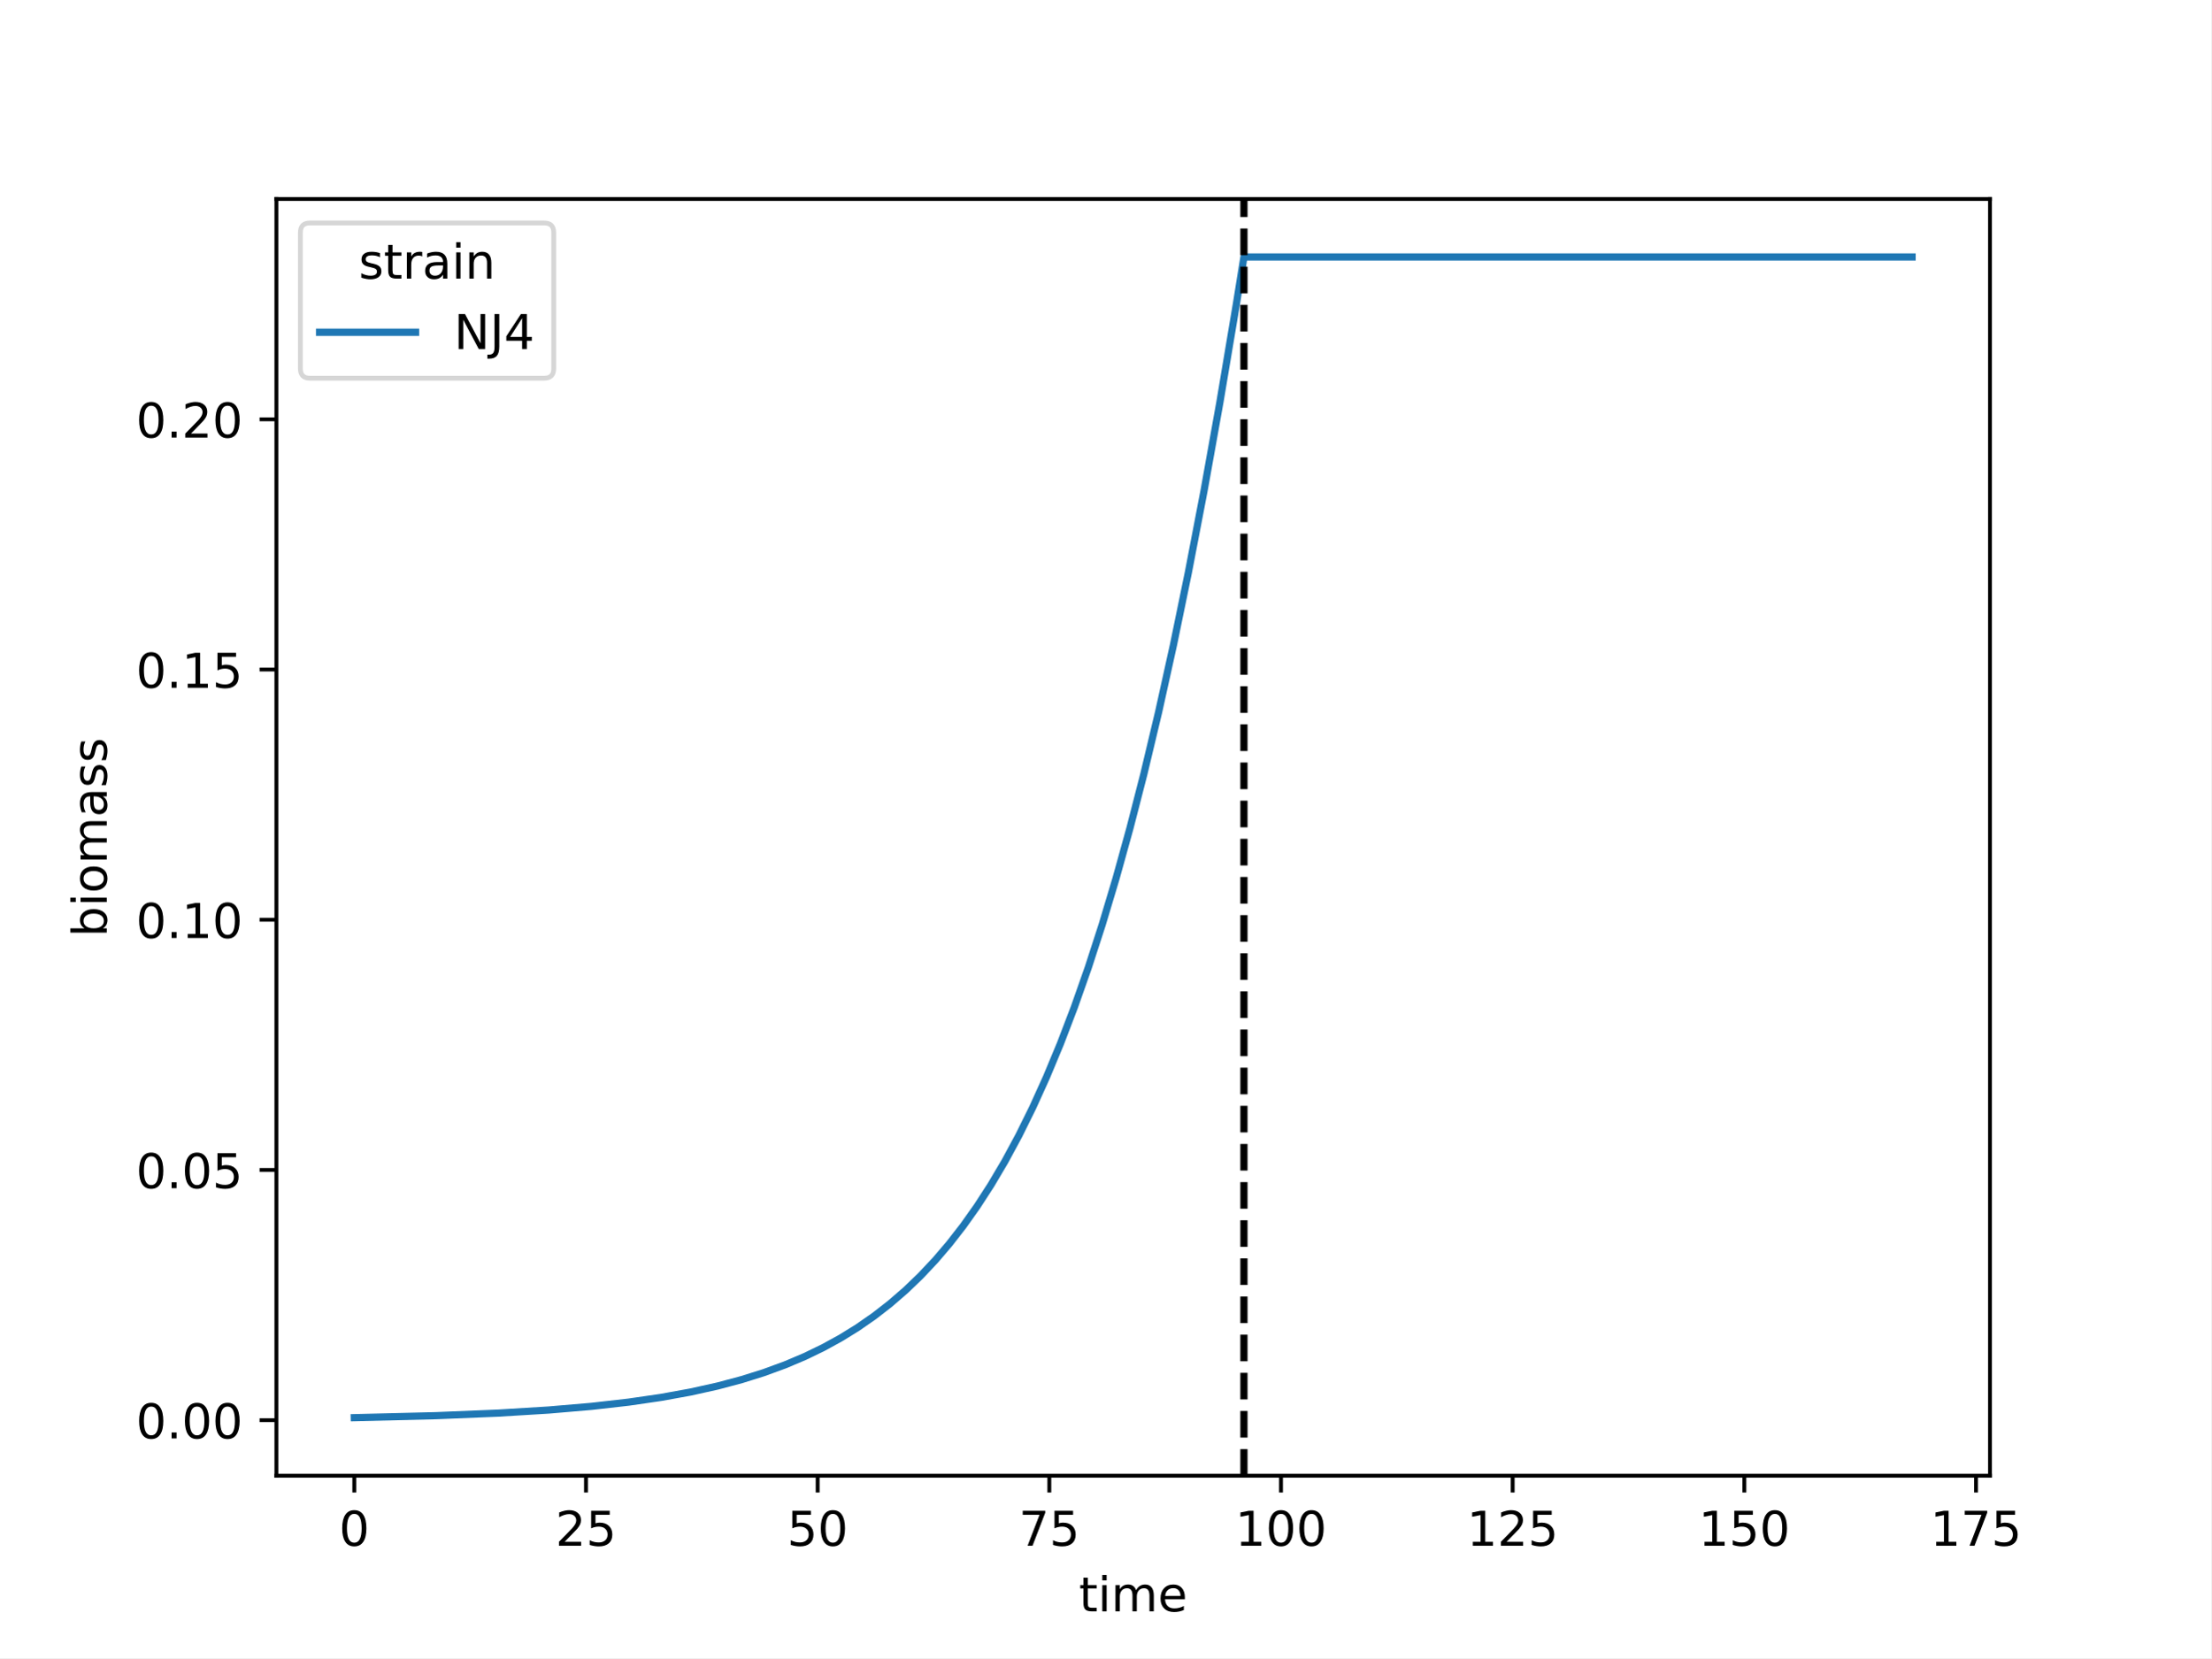
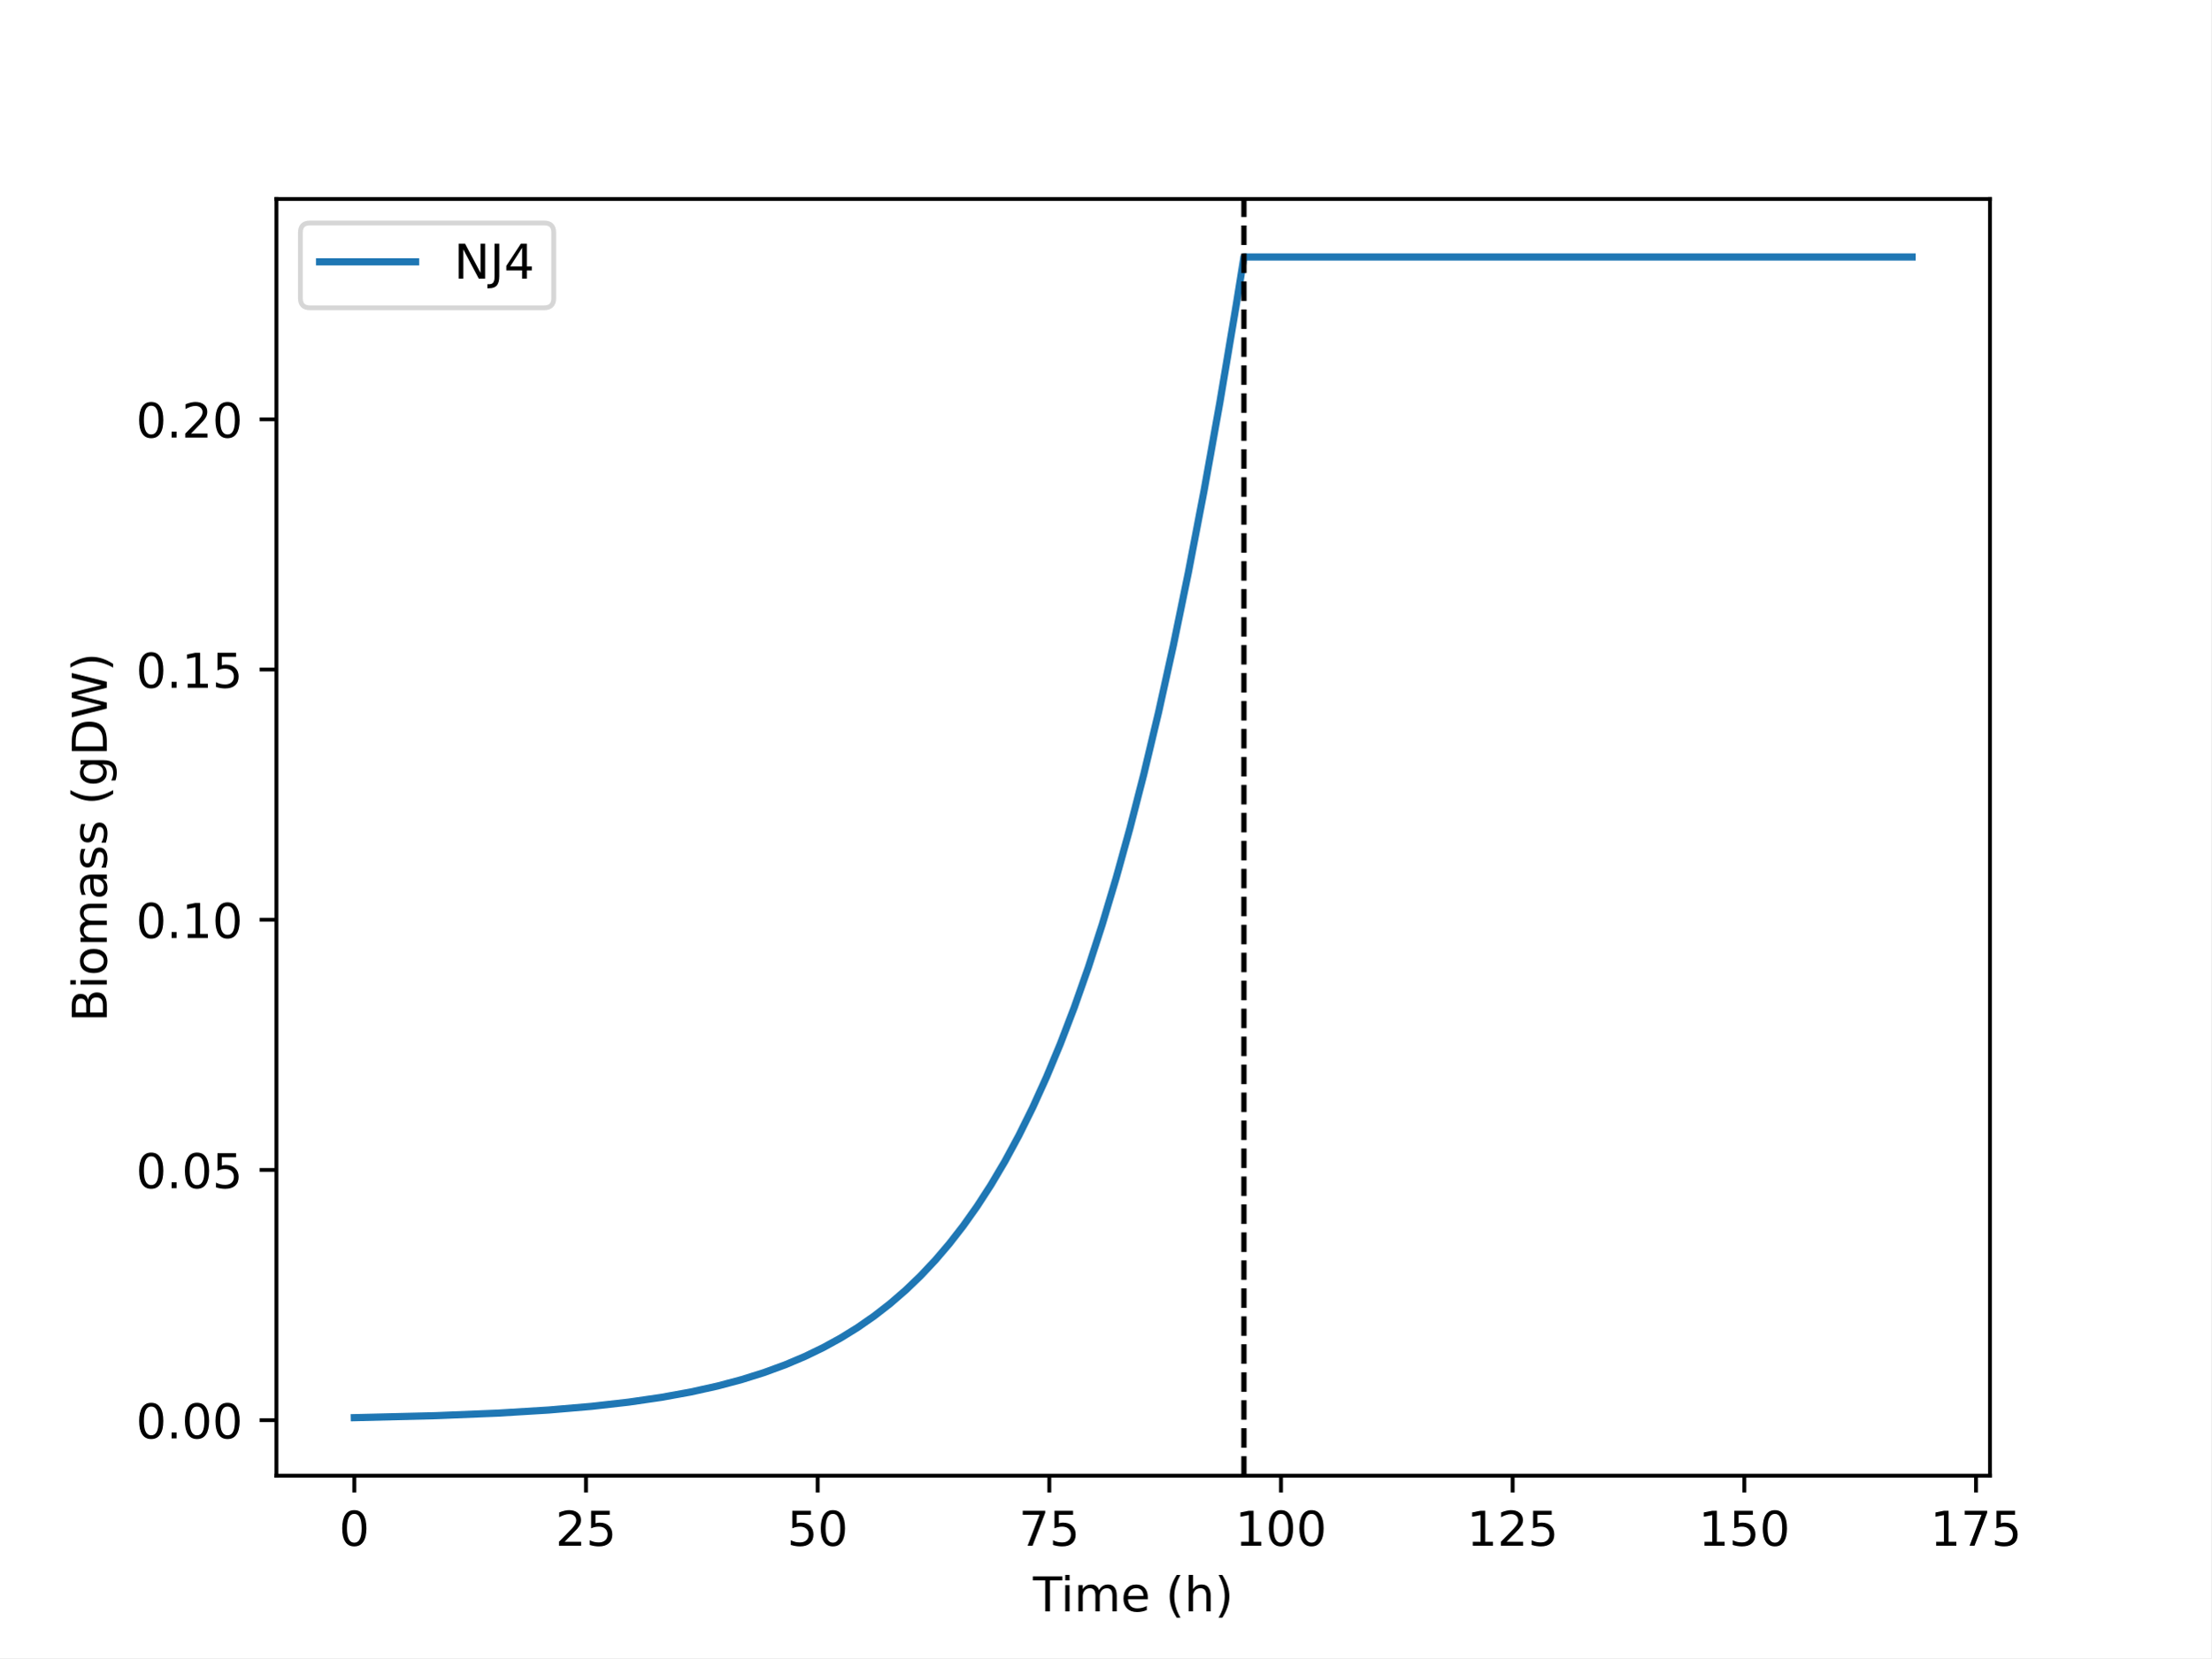
<svg xmlns="http://www.w3.org/2000/svg" xmlns:xlink="http://www.w3.org/1999/xlink" width="460.8pt" height="345.6pt" viewBox="0 0 460.8 345.6" version="1.1">
  <defs>
    <style type="text/css">*{stroke-linejoin: round; stroke-linecap: butt}</style>
  </defs>
  <g id="figure_1">
    <g id="patch_1">
      <path d="M 0 345.6  L 460.8 345.6  L 460.8 0  L 0 0  z " style="fill: #ffffff" />
    </g>
    <g id="axes_1">
      <g id="patch_2">
        <path d="M 57.6 307.584  L 414.72 307.584  L 414.72 41.472  L 57.6 41.472  z " style="fill: #ffffff" />
      </g>
      <g id="PolyCollection_1" />
      <g id="matplotlib.axis_1">
        <g id="xtick_1">
          <g id="line2d_1">
            <defs>
-               <path id="m255fbe6437" d="M 0 0  L 0 3.5  " style="stroke: #000000; stroke-width: 0.8" />
-             </defs>
-             <g>
-               <use xlink:href="#m255fbe6437" x="73.833" y="307.584" style="stroke: #000000; stroke-width: 0.8" />
+               <path id="m6a76e79128" d="M 0 0  L 0 3.5  " style="stroke: #000000; stroke-width: 0.8" />
+             </defs>
+             <g>
+               <use xlink:href="#m6a76e79128" x="73.833" y="307.584" style="stroke: #000000; stroke-width: 0.8" />
            </g>
          </g>
          <g id="text_1">
            <g transform="translate(70.65148 322.1824) scale(0.1 -0.1)">
              <defs>
                <path id="DejaVuSans-30" d="M 2034 4250  Q 1547 4250 1301 3770  Q 1056 3291 1056 2328  Q 1056 1369 1301 889  Q 1547 409 2034 409  Q 2525 409 2770 889  Q 3016 1369 3016 2328  Q 3016 3291 2770 3770  Q 2525 4250 2034 4250  z M 2034 4750  Q 2819 4750 3233 4129  Q 3647 3509 3647 2328  Q 3647 1150 3233 529  Q 2819 -91 2034 -91  Q 1250 -91 836 529  Q 422 1150 422 2328  Q 422 3509 836 4129  Q 1250 4750 2034 4750  z " transform="scale(0.015625)" />
              </defs>
              <use xlink:href="#DejaVuSans-30" />
            </g>
          </g>
        </g>
        <g id="xtick_2">
          <g id="line2d_2">
            <g>
-               <use xlink:href="#m255fbe6437" x="122.116" y="307.584" style="stroke: #000000; stroke-width: 0.8" />
+               <use xlink:href="#m6a76e79128" x="122.116" y="307.584" style="stroke: #000000; stroke-width: 0.8" />
            </g>
          </g>
          <g id="text_2">
            <g transform="translate(115.7532 322.1824) scale(0.1 -0.1)">
              <defs>
                <path id="DejaVuSans-32" d="M 1228 531  L 3431 531  L 3431 0  L 469 0  L 469 531  Q 828 903 1448 1529  Q 2069 2156 2228 2338  Q 2531 2678 2651 2914  Q 2772 3150 2772 3378  Q 2772 3750 2511 3984  Q 2250 4219 1831 4219  Q 1534 4219 1204 4116  Q 875 4013 500 3803  L 500 4441  Q 881 4594 1212 4672  Q 1544 4750 1819 4750  Q 2544 4750 2975 4387  Q 3406 4025 3406 3419  Q 3406 3131 3298 2873  Q 3191 2616 2906 2266  Q 2828 2175 2409 1742  Q 1991 1309 1228 531  z " transform="scale(0.015625)" />
                <path id="DejaVuSans-35" d="M 691 4666  L 3169 4666  L 3169 4134  L 1269 4134  L 1269 2991  Q 1406 3038 1543 3061  Q 1681 3084 1819 3084  Q 2600 3084 3056 2656  Q 3513 2228 3513 1497  Q 3513 744 3044 326  Q 2575 -91 1722 -91  Q 1428 -91 1123 -41  Q 819 9 494 109  L 494 744  Q 775 591 1075 516  Q 1375 441 1709 441  Q 2250 441 2565 725  Q 2881 1009 2881 1497  Q 2881 1984 2565 2268  Q 2250 2553 1709 2553  Q 1456 2553 1204 2497  Q 953 2441 691 2322  L 691 4666  z " transform="scale(0.015625)" />
              </defs>
              <use xlink:href="#DejaVuSans-32" />
              <use xlink:href="#DejaVuSans-35" x="63.623" />
            </g>
          </g>
        </g>
        <g id="xtick_3">
          <g id="line2d_3">
            <g>
-               <use xlink:href="#m255fbe6437" x="170.399" y="307.584" style="stroke: #000000; stroke-width: 0.8" />
+               <use xlink:href="#m6a76e79128" x="170.399" y="307.584" style="stroke: #000000; stroke-width: 0.8" />
            </g>
          </g>
          <g id="text_3">
            <g transform="translate(164.0361 322.1824) scale(0.1 -0.1)">
              <use xlink:href="#DejaVuSans-35" />
              <use xlink:href="#DejaVuSans-30" x="63.623" />
            </g>
          </g>
        </g>
        <g id="xtick_4">
          <g id="line2d_4">
            <g>
-               <use xlink:href="#m255fbe6437" x="218.682" y="307.584" style="stroke: #000000; stroke-width: 0.8" />
+               <use xlink:href="#m6a76e79128" x="218.682" y="307.584" style="stroke: #000000; stroke-width: 0.8" />
            </g>
          </g>
          <g id="text_4">
            <g transform="translate(212.3191 322.1824) scale(0.1 -0.1)">
              <defs>
                <path id="DejaVuSans-37" d="M 525 4666  L 3525 4666  L 3525 4397  L 1831 0  L 1172 0  L 2766 4134  L 525 4134  L 525 4666  z " transform="scale(0.015625)" />
              </defs>
              <use xlink:href="#DejaVuSans-37" />
              <use xlink:href="#DejaVuSans-35" x="63.623" />
            </g>
          </g>
        </g>
        <g id="xtick_5">
          <g id="line2d_5">
            <g>
-               <use xlink:href="#m255fbe6437" x="266.965" y="307.584" style="stroke: #000000; stroke-width: 0.8" />
+               <use xlink:href="#m6a76e79128" x="266.965" y="307.584" style="stroke: #000000; stroke-width: 0.8" />
            </g>
          </g>
          <g id="text_5">
            <g transform="translate(257.4208 322.1824) scale(0.1 -0.1)">
              <defs>
                <path id="DejaVuSans-31" d="M 794 531  L 1825 531  L 1825 4091  L 703 3866  L 703 4441  L 1819 4666  L 2450 4666  L 2450 531  L 3481 531  L 3481 0  L 794 0  L 794 531  z " transform="scale(0.015625)" />
              </defs>
              <use xlink:href="#DejaVuSans-31" />
              <use xlink:href="#DejaVuSans-30" x="63.623" />
              <use xlink:href="#DejaVuSans-30" x="127.246" />
            </g>
          </g>
        </g>
        <g id="xtick_6">
          <g id="line2d_6">
            <g>
-               <use xlink:href="#m255fbe6437" x="315.247" y="307.584" style="stroke: #000000; stroke-width: 0.8" />
+               <use xlink:href="#m6a76e79128" x="315.247" y="307.584" style="stroke: #000000; stroke-width: 0.8" />
            </g>
          </g>
          <g id="text_6">
            <g transform="translate(305.7037 322.1824) scale(0.1 -0.1)">
              <use xlink:href="#DejaVuSans-31" />
              <use xlink:href="#DejaVuSans-32" x="63.623" />
              <use xlink:href="#DejaVuSans-35" x="127.246" />
            </g>
          </g>
        </g>
        <g id="xtick_7">
          <g id="line2d_7">
            <g>
-               <use xlink:href="#m255fbe6437" x="363.53" y="307.584" style="stroke: #000000; stroke-width: 0.8" />
+               <use xlink:href="#m6a76e79128" x="363.53" y="307.584" style="stroke: #000000; stroke-width: 0.8" />
            </g>
          </g>
          <g id="text_7">
            <g transform="translate(353.9867 322.1824) scale(0.1 -0.1)">
              <use xlink:href="#DejaVuSans-31" />
              <use xlink:href="#DejaVuSans-35" x="63.623" />
              <use xlink:href="#DejaVuSans-30" x="127.246" />
            </g>
          </g>
        </g>
        <g id="xtick_8">
          <g id="line2d_8">
            <g>
-               <use xlink:href="#m255fbe6437" x="411.813" y="307.584" style="stroke: #000000; stroke-width: 0.8" />
+               <use xlink:href="#m6a76e79128" x="411.813" y="307.584" style="stroke: #000000; stroke-width: 0.8" />
            </g>
          </g>
          <g id="text_8">
            <g transform="translate(402.2696 322.1824) scale(0.1 -0.1)">
              <use xlink:href="#DejaVuSans-31" />
              <use xlink:href="#DejaVuSans-37" x="63.623" />
              <use xlink:href="#DejaVuSans-35" x="127.246" />
            </g>
          </g>
        </g>
        <g id="text_9">
-           <g transform="translate(224.8639 335.8606) scale(0.1 -0.1)">
-             <defs>
-               <path id="DejaVuSans-74" d="M 1172 4494  L 1172 3500  L 2356 3500  L 2356 3053  L 1172 3053  L 1172 1153  Q 1172 725 1289 603  Q 1406 481 1766 481  L 2356 481  L 2356 0  L 1766 0  Q 1100 0 847 248  Q 594 497 594 1153  L 594 3053  L 172 3053  L 172 3500  L 594 3500  L 594 4494  L 1172 4494  z " transform="scale(0.015625)" />
+           <g transform="translate(215.267 335.8606) scale(0.1 -0.1)">
+             <defs>
+               <path id="DejaVuSans-54" d="M -19 4666  L 3928 4666  L 3928 4134  L 2272 4134  L 2272 0  L 1638 0  L 1638 4134  L -19 4134  L -19 4666  z " transform="scale(0.015625)" />
              <path id="DejaVuSans-69" d="M 603 3500  L 1178 3500  L 1178 0  L 603 0  L 603 3500  z M 603 4863  L 1178 4863  L 1178 4134  L 603 4134  L 603 4863  z " transform="scale(0.015625)" />
              <path id="DejaVuSans-6d" d="M 3328 2828  Q 3544 3216 3844 3400  Q 4144 3584 4550 3584  Q 5097 3584 5394 3201  Q 5691 2819 5691 2113  L 5691 0  L 5113 0  L 5113 2094  Q 5113 2597 4934 2840  Q 4756 3084 4391 3084  Q 3944 3084 3684 2787  Q 3425 2491 3425 1978  L 3425 0  L 2847 0  L 2847 2094  Q 2847 2600 2669 2842  Q 2491 3084 2119 3084  Q 1678 3084 1418 2786  Q 1159 2488 1159 1978  L 1159 0  L 581 0  L 581 3500  L 1159 3500  L 1159 2956  Q 1356 3278 1631 3431  Q 1906 3584 2284 3584  Q 2666 3584 2933 3390  Q 3200 3197 3328 2828  z " transform="scale(0.015625)" />
              <path id="DejaVuSans-65" d="M 3597 1894  L 3597 1613  L 953 1613  Q 991 1019 1311 708  Q 1631 397 2203 397  Q 2534 397 2845 478  Q 3156 559 3463 722  L 3463 178  Q 3153 47 2828 -22  Q 2503 -91 2169 -91  Q 1331 -91 842 396  Q 353 884 353 1716  Q 353 2575 817 3079  Q 1281 3584 2069 3584  Q 2775 3584 3186 3129  Q 3597 2675 3597 1894  z M 3022 2063  Q 3016 2534 2758 2815  Q 2500 3097 2075 3097  Q 1594 3097 1305 2825  Q 1016 2553 972 2059  L 3022 2063  z " transform="scale(0.015625)" />
-             </defs>
-             <use xlink:href="#DejaVuSans-74" />
-             <use xlink:href="#DejaVuSans-69" x="39.209" />
-             <use xlink:href="#DejaVuSans-6d" x="66.992" />
-             <use xlink:href="#DejaVuSans-65" x="164.404" />
+               <path id="DejaVuSans-20" transform="scale(0.015625)" />
+               <path id="DejaVuSans-28" d="M 1984 4856  Q 1566 4138 1362 3434  Q 1159 2731 1159 2009  Q 1159 1288 1364 580  Q 1569 -128 1984 -844  L 1484 -844  Q 1016 -109 783 600  Q 550 1309 550 2009  Q 550 2706 781 3412  Q 1013 4119 1484 4856  L 1984 4856  z " transform="scale(0.015625)" />
+               <path id="DejaVuSans-68" d="M 3513 2113  L 3513 0  L 2938 0  L 2938 2094  Q 2938 2591 2744 2837  Q 2550 3084 2163 3084  Q 1697 3084 1428 2787  Q 1159 2491 1159 1978  L 1159 0  L 581 0  L 581 4863  L 1159 4863  L 1159 2956  Q 1366 3272 1645 3428  Q 1925 3584 2291 3584  Q 2894 3584 3203 3211  Q 3513 2838 3513 2113  z " transform="scale(0.015625)" />
+               <path id="DejaVuSans-29" d="M 513 4856  L 1013 4856  Q 1481 4119 1714 3412  Q 1947 2706 1947 2009  Q 1947 1309 1714 600  Q 1481 -109 1013 -844  L 513 -844  Q 928 -128 1133 580  Q 1338 1288 1338 2009  Q 1338 2731 1133 3434  Q 928 4138 513 4856  z " transform="scale(0.015625)" />
+             </defs>
+             <use xlink:href="#DejaVuSans-54" />
+             <use xlink:href="#DejaVuSans-69" x="57.959" />
+             <use xlink:href="#DejaVuSans-6d" x="85.742" />
+             <use xlink:href="#DejaVuSans-65" x="183.154" />
+             <use xlink:href="#DejaVuSans-20" x="244.678" />
+             <use xlink:href="#DejaVuSans-28" x="276.465" />
+             <use xlink:href="#DejaVuSans-68" x="315.479" />
+             <use xlink:href="#DejaVuSans-29" x="378.857" />
          </g>
        </g>
      </g>
      <g id="matplotlib.axis_2">
        <g id="ytick_1">
          <g id="line2d_9">
            <defs>
-               <path id="mc87bc7e265" d="M 0 0  L -3.5 0  " style="stroke: #000000; stroke-width: 0.8" />
-             </defs>
-             <g>
-               <use xlink:href="#mc87bc7e265" x="57.6" y="296.01" style="stroke: #000000; stroke-width: 0.8" />
+               <path id="m26b43f881a" d="M 0 0  L -3.5 0  " style="stroke: #000000; stroke-width: 0.8" />
+             </defs>
+             <g>
+               <use xlink:href="#m26b43f881a" x="57.6" y="296.01" style="stroke: #000000; stroke-width: 0.8" />
            </g>
          </g>
          <g id="text_10">
            <g transform="translate(28.33438 299.8087) scale(0.1 -0.1)">
              <defs>
                <path id="DejaVuSans-2e" d="M 684 794  L 1344 794  L 1344 0  L 684 0  L 684 794  z " transform="scale(0.015625)" />
              </defs>
              <use xlink:href="#DejaVuSans-30" />
              <use xlink:href="#DejaVuSans-2e" x="63.623" />
              <use xlink:href="#DejaVuSans-30" x="95.41" />
              <use xlink:href="#DejaVuSans-30" x="159.033" />
            </g>
          </g>
        </g>
        <g id="ytick_2">
          <g id="line2d_10">
            <g>
-               <use xlink:href="#mc87bc7e265" x="57.6" y="243.856" style="stroke: #000000; stroke-width: 0.8" />
+               <use xlink:href="#m26b43f881a" x="57.6" y="243.856" style="stroke: #000000; stroke-width: 0.8" />
            </g>
          </g>
          <g id="text_11">
            <g transform="translate(28.33438 247.6557) scale(0.1 -0.1)">
              <use xlink:href="#DejaVuSans-30" />
              <use xlink:href="#DejaVuSans-2e" x="63.623" />
              <use xlink:href="#DejaVuSans-30" x="95.41" />
              <use xlink:href="#DejaVuSans-35" x="159.033" />
            </g>
          </g>
        </g>
        <g id="ytick_3">
          <g id="line2d_11">
            <g>
-               <use xlink:href="#mc87bc7e265" x="57.6" y="191.703" style="stroke: #000000; stroke-width: 0.8" />
+               <use xlink:href="#m26b43f881a" x="57.6" y="191.703" style="stroke: #000000; stroke-width: 0.8" />
            </g>
          </g>
          <g id="text_12">
            <g transform="translate(28.33438 195.5027) scale(0.1 -0.1)">
              <use xlink:href="#DejaVuSans-30" />
              <use xlink:href="#DejaVuSans-2e" x="63.623" />
              <use xlink:href="#DejaVuSans-31" x="95.41" />
              <use xlink:href="#DejaVuSans-30" x="159.033" />
            </g>
          </g>
        </g>
        <g id="ytick_4">
          <g id="line2d_12">
            <g>
-               <use xlink:href="#mc87bc7e265" x="57.6" y="139.55" style="stroke: #000000; stroke-width: 0.8" />
+               <use xlink:href="#m26b43f881a" x="57.6" y="139.55" style="stroke: #000000; stroke-width: 0.8" />
            </g>
          </g>
          <g id="text_13">
            <g transform="translate(28.33438 143.3496) scale(0.1 -0.1)">
              <use xlink:href="#DejaVuSans-30" />
              <use xlink:href="#DejaVuSans-2e" x="63.623" />
              <use xlink:href="#DejaVuSans-31" x="95.41" />
              <use xlink:href="#DejaVuSans-35" x="159.033" />
            </g>
          </g>
        </g>
        <g id="ytick_5">
          <g id="line2d_13">
            <g>
-               <use xlink:href="#mc87bc7e265" x="57.6" y="87.397" style="stroke: #000000; stroke-width: 0.8" />
+               <use xlink:href="#m26b43f881a" x="57.6" y="87.397" style="stroke: #000000; stroke-width: 0.8" />
            </g>
          </g>
          <g id="text_14">
            <g transform="translate(28.33438 91.19657) scale(0.1 -0.1)">
              <use xlink:href="#DejaVuSans-30" />
              <use xlink:href="#DejaVuSans-2e" x="63.623" />
              <use xlink:href="#DejaVuSans-32" x="95.41" />
              <use xlink:href="#DejaVuSans-30" x="159.033" />
            </g>
          </g>
        </g>
        <g id="text_15">
-           <g transform="translate(22.25469 195.2944) rotate(-90) scale(0.1 -0.1)">
-             <defs>
-               <path id="DejaVuSans-62" d="M 3116 1747  Q 3116 2381 2855 2742  Q 2594 3103 2138 3103  Q 1681 3103 1420 2742  Q 1159 2381 1159 1747  Q 1159 1113 1420 752  Q 1681 391 2138 391  Q 2594 391 2855 752  Q 3116 1113 3116 1747  z M 1159 2969  Q 1341 3281 1617 3432  Q 1894 3584 2278 3584  Q 2916 3584 3314 3078  Q 3713 2572 3713 1747  Q 3713 922 3314 415  Q 2916 -91 2278 -91  Q 1894 -91 1617 61  Q 1341 213 1159 525  L 1159 0  L 581 0  L 581 4863  L 1159 4863  L 1159 2969  z " transform="scale(0.015625)" />
+           <g transform="translate(22.25469 213.0093) rotate(-90) scale(0.1 -0.1)">
+             <defs>
+               <path id="DejaVuSans-42" d="M 1259 2228  L 1259 519  L 2272 519  Q 2781 519 3026 730  Q 3272 941 3272 1375  Q 3272 1813 3026 2020  Q 2781 2228 2272 2228  L 1259 2228  z M 1259 4147  L 1259 2741  L 2194 2741  Q 2656 2741 2882 2914  Q 3109 3088 3109 3444  Q 3109 3797 2882 3972  Q 2656 4147 2194 4147  L 1259 4147  z M 628 4666  L 2241 4666  Q 2963 4666 3353 4366  Q 3744 4066 3744 3513  Q 3744 3084 3544 2831  Q 3344 2578 2956 2516  Q 3422 2416 3680 2098  Q 3938 1781 3938 1306  Q 3938 681 3513 340  Q 3088 0 2303 0  L 628 0  L 628 4666  z " transform="scale(0.015625)" />
              <path id="DejaVuSans-6f" d="M 1959 3097  Q 1497 3097 1228 2736  Q 959 2375 959 1747  Q 959 1119 1226 758  Q 1494 397 1959 397  Q 2419 397 2687 759  Q 2956 1122 2956 1747  Q 2956 2369 2687 2733  Q 2419 3097 1959 3097  z M 1959 3584  Q 2709 3584 3137 3096  Q 3566 2609 3566 1747  Q 3566 888 3137 398  Q 2709 -91 1959 -91  Q 1206 -91 779 398  Q 353 888 353 1747  Q 353 2609 779 3096  Q 1206 3584 1959 3584  z " transform="scale(0.015625)" />
              <path id="DejaVuSans-61" d="M 2194 1759  Q 1497 1759 1228 1600  Q 959 1441 959 1056  Q 959 750 1161 570  Q 1363 391 1709 391  Q 2188 391 2477 730  Q 2766 1069 2766 1631  L 2766 1759  L 2194 1759  z M 3341 1997  L 3341 0  L 2766 0  L 2766 531  Q 2569 213 2275 61  Q 1981 -91 1556 -91  Q 1019 -91 701 211  Q 384 513 384 1019  Q 384 1609 779 1909  Q 1175 2209 1959 2209  L 2766 2209  L 2766 2266  Q 2766 2663 2505 2880  Q 2244 3097 1772 3097  Q 1472 3097 1187 3025  Q 903 2953 641 2809  L 641 3341  Q 956 3463 1253 3523  Q 1550 3584 1831 3584  Q 2591 3584 2966 3190  Q 3341 2797 3341 1997  z " transform="scale(0.015625)" />
              <path id="DejaVuSans-73" d="M 2834 3397  L 2834 2853  Q 2591 2978 2328 3040  Q 2066 3103 1784 3103  Q 1356 3103 1142 2972  Q 928 2841 928 2578  Q 928 2378 1081 2264  Q 1234 2150 1697 2047  L 1894 2003  Q 2506 1872 2764 1633  Q 3022 1394 3022 966  Q 3022 478 2636 193  Q 2250 -91 1575 -91  Q 1294 -91 989 -36  Q 684 19 347 128  L 347 722  Q 666 556 975 473  Q 1284 391 1588 391  Q 1994 391 2212 530  Q 2431 669 2431 922  Q 2431 1156 2273 1281  Q 2116 1406 1581 1522  L 1381 1569  Q 847 1681 609 1914  Q 372 2147 372 2553  Q 372 3047 722 3315  Q 1072 3584 1716 3584  Q 2034 3584 2315 3537  Q 2597 3491 2834 3397  z " transform="scale(0.015625)" />
-             </defs>
-             <use xlink:href="#DejaVuSans-62" />
-             <use xlink:href="#DejaVuSans-69" x="63.477" />
-             <use xlink:href="#DejaVuSans-6f" x="91.26" />
-             <use xlink:href="#DejaVuSans-6d" x="152.441" />
-             <use xlink:href="#DejaVuSans-61" x="249.854" />
-             <use xlink:href="#DejaVuSans-73" x="311.133" />
-             <use xlink:href="#DejaVuSans-73" x="363.232" />
+               <path id="DejaVuSans-67" d="M 2906 1791  Q 2906 2416 2648 2759  Q 2391 3103 1925 3103  Q 1463 3103 1205 2759  Q 947 2416 947 1791  Q 947 1169 1205 825  Q 1463 481 1925 481  Q 2391 481 2648 825  Q 2906 1169 2906 1791  z M 3481 434  Q 3481 -459 3084 -895  Q 2688 -1331 1869 -1331  Q 1566 -1331 1297 -1286  Q 1028 -1241 775 -1147  L 775 -588  Q 1028 -725 1275 -790  Q 1522 -856 1778 -856  Q 2344 -856 2625 -561  Q 2906 -266 2906 331  L 2906 616  Q 2728 306 2450 153  Q 2172 0 1784 0  Q 1141 0 747 490  Q 353 981 353 1791  Q 353 2603 747 3093  Q 1141 3584 1784 3584  Q 2172 3584 2450 3431  Q 2728 3278 2906 2969  L 2906 3500  L 3481 3500  L 3481 434  z " transform="scale(0.015625)" />
+               <path id="DejaVuSans-44" d="M 1259 4147  L 1259 519  L 2022 519  Q 2988 519 3436 956  Q 3884 1394 3884 2338  Q 3884 3275 3436 3711  Q 2988 4147 2022 4147  L 1259 4147  z M 628 4666  L 1925 4666  Q 3281 4666 3915 4102  Q 4550 3538 4550 2338  Q 4550 1131 3912 565  Q 3275 0 1925 0  L 628 0  L 628 4666  z " transform="scale(0.015625)" />
+               <path id="DejaVuSans-57" d="M 213 4666  L 850 4666  L 1831 722  L 2809 4666  L 3519 4666  L 4500 722  L 5478 4666  L 6119 4666  L 4947 0  L 4153 0  L 3169 4050  L 2175 0  L 1381 0  L 213 4666  z " transform="scale(0.015625)" />
+             </defs>
+             <use xlink:href="#DejaVuSans-42" />
+             <use xlink:href="#DejaVuSans-69" x="68.604" />
+             <use xlink:href="#DejaVuSans-6f" x="96.387" />
+             <use xlink:href="#DejaVuSans-6d" x="157.568" />
+             <use xlink:href="#DejaVuSans-61" x="254.98" />
+             <use xlink:href="#DejaVuSans-73" x="316.26" />
+             <use xlink:href="#DejaVuSans-73" x="368.359" />
+             <use xlink:href="#DejaVuSans-20" x="420.459" />
+             <use xlink:href="#DejaVuSans-28" x="452.246" />
+             <use xlink:href="#DejaVuSans-67" x="491.26" />
+             <use xlink:href="#DejaVuSans-44" x="554.736" />
+             <use xlink:href="#DejaVuSans-57" x="631.738" />
+             <use xlink:href="#DejaVuSans-29" x="730.615" />
          </g>
        </g>
      </g>
      <g id="line2d_14">
-         <path d="M 73.833 295.488  L 90.828 295.071  L 103.768 294.541  L 114.39 293.891  L 123.274 293.13  L 131 292.251  L 137.759 291.265  L 143.94 290.14  L 149.54 288.893  L 154.562 287.553  L 159.197 286.096  L 163.639 284.467  L 167.695 282.75  L 171.557 280.882  L 175.227 278.867  L 178.703 276.717  L 182.18 274.302  L 185.463 271.751  L 188.746 268.909  L 191.836 265.939  L 194.926 262.654  L 197.823 259.262  L 200.72 255.539  L 203.617 251.455  L 206.514 246.981  L 209.411 242.081  L 212.308 236.722  L 215.205 230.866  L 218.102 224.475  L 220.999 217.51  L 223.896 209.929  L 226.793 201.69  L 229.69 192.751  L 232.587 183.072  L 235.484 172.612  L 238.381 161.333  L 241.471 148.359  L 244.561 134.377  L 247.651 119.355  L 250.935 102.234  L 254.218 83.907  L 257.694 63.196  L 259.239 53.568  L 398.487 53.568  L 398.487 53.568  " clip-path="url(#p7a4846a71e)" style="fill: none; stroke: #1f77b4; stroke-width: 1.5; stroke-linecap: square" />
+         <path d="M 73.833 295.488  L 90.828 295.071  L 103.768 294.541  L 114.39 293.891  L 123.274 293.13  L 131 292.251  L 137.759 291.265  L 143.94 290.14  L 149.54 288.893  L 154.562 287.553  L 159.197 286.096  L 163.639 284.467  L 167.695 282.75  L 171.557 280.882  L 175.227 278.867  L 178.703 276.717  L 182.18 274.302  L 185.463 271.751  L 188.746 268.909  L 191.836 265.939  L 194.926 262.654  L 197.823 259.262  L 200.72 255.539  L 203.617 251.455  L 206.514 246.981  L 209.411 242.081  L 212.308 236.722  L 215.205 230.866  L 218.102 224.475  L 220.999 217.51  L 223.896 209.929  L 226.793 201.69  L 229.69 192.751  L 232.587 183.072  L 235.484 172.612  L 238.381 161.333  L 241.471 148.359  L 244.561 134.377  L 247.651 119.355  L 250.935 102.234  L 254.218 83.907  L 257.694 63.196  L 259.239 53.568  L 398.487 53.568  L 398.487 53.568  " clip-path="url(#p358bf32bb0)" style="fill: none; stroke: #1f77b4; stroke-width: 1.5; stroke-linecap: square" />
      </g>
      <g id="line2d_15" />
      <g id="line2d_16">
-         <path d="M 259.239 307.584  L 259.239 41.472  " clip-path="url(#p7a4846a71e)" style="fill: none; stroke-dasharray: 5.55,2.4; stroke-dashoffset: 0; stroke: #000000; stroke-width: 1.5" />
+         <path d="M 259.239 307.584  L 259.239 41.472  " clip-path="url(#p358bf32bb0)" style="fill: none; stroke-dasharray: 4.07,1.76; stroke-dashoffset: 0; stroke: #000000; stroke-width: 1.1" />
      </g>
      <g id="patch_3">
        <path d="M 57.6 307.584  L 57.6 41.472  " style="fill: none; stroke: #000000; stroke-width: 0.8; stroke-linejoin: miter; stroke-linecap: square" />
      </g>
      <g id="patch_4">
        <path d="M 414.72 307.584  L 414.72 41.472  " style="fill: none; stroke: #000000; stroke-width: 0.8; stroke-linejoin: miter; stroke-linecap: square" />
      </g>
      <g id="patch_5">
        <path d="M 57.6 307.584  L 414.72 307.584  " style="fill: none; stroke: #000000; stroke-width: 0.8; stroke-linejoin: miter; stroke-linecap: square" />
      </g>
      <g id="patch_6">
        <path d="M 57.6 41.472  L 414.72 41.472  " style="fill: none; stroke: #000000; stroke-width: 0.8; stroke-linejoin: miter; stroke-linecap: square" />
      </g>
      <g id="legend_1">
        <g id="patch_7">
-           <path d="M 64.6 78.828  L 113.394 78.828  Q 115.394 78.828 115.394 76.828  L 115.394 48.472  Q 115.394 46.472 113.394 46.472  L 64.6 46.472  Q 62.6 46.472 62.6 48.472  L 62.6 76.828  Q 62.6 78.828 64.6 78.828  z " style="fill: #ffffff; opacity: 0.8; stroke: #cccccc; stroke-linejoin: miter" />
+           <path d="M 64.6 64.15  L 113.394 64.15  Q 115.394 64.15 115.394 62.15  L 115.394 48.472  Q 115.394 46.472 113.394 46.472  L 64.6 46.472  Q 62.6 46.472 62.6 48.472  L 62.6 62.15  Q 62.6 64.15 64.6 64.15  z " style="fill: #ffffff; opacity: 0.8; stroke: #cccccc; stroke-linejoin: miter" />
+         </g>
+         <g id="line2d_17">
+           <path d="M 66.6 54.57  L 76.6 54.57  L 86.6 54.57  " style="fill: none; stroke: #1f77b4; stroke-width: 1.5; stroke-linecap: square" />
        </g>
        <g id="text_16">
-           <g transform="translate(74.75469 58.07044) scale(0.1 -0.1)">
-             <defs>
-               <path id="DejaVuSans-72" d="M 2631 2963  Q 2534 3019 2420 3045  Q 2306 3072 2169 3072  Q 1681 3072 1420 2755  Q 1159 2438 1159 1844  L 1159 0  L 581 0  L 581 3500  L 1159 3500  L 1159 2956  Q 1341 3275 1631 3429  Q 1922 3584 2338 3584  Q 2397 3584 2469 3576  Q 2541 3569 2628 3553  L 2631 2963  z " transform="scale(0.015625)" />
-               <path id="DejaVuSans-6e" d="M 3513 2113  L 3513 0  L 2938 0  L 2938 2094  Q 2938 2591 2744 2837  Q 2550 3084 2163 3084  Q 1697 3084 1428 2787  Q 1159 2491 1159 1978  L 1159 0  L 581 0  L 581 3500  L 1159 3500  L 1159 2956  Q 1366 3272 1645 3428  Q 1925 3584 2291 3584  Q 2894 3584 3203 3211  Q 3513 2838 3513 2113  z " transform="scale(0.015625)" />
-             </defs>
-             <use xlink:href="#DejaVuSans-73" />
-             <use xlink:href="#DejaVuSans-74" x="52.1" />
-             <use xlink:href="#DejaVuSans-72" x="91.309" />
-             <use xlink:href="#DejaVuSans-61" x="132.422" />
-             <use xlink:href="#DejaVuSans-69" x="193.701" />
-             <use xlink:href="#DejaVuSans-6e" x="221.484" />
-           </g>
-         </g>
-         <g id="line2d_17">
-           <path d="M 66.6 69.249  L 76.6 69.249  L 86.6 69.249  " style="fill: none; stroke: #1f77b4; stroke-width: 1.5; stroke-linecap: square" />
-         </g>
-         <g id="text_17">
-           <g transform="translate(94.6 72.74856) scale(0.1 -0.1)">
+           <g transform="translate(94.6 58.07044) scale(0.1 -0.1)">
            <defs>
              <path id="DejaVuSans-4e" d="M 628 4666  L 1478 4666  L 3547 763  L 3547 4666  L 4159 4666  L 4159 0  L 3309 0  L 1241 3903  L 1241 0  L 628 0  L 628 4666  z " transform="scale(0.015625)" />
              <path id="DejaVuSans-4a" d="M 628 4666  L 1259 4666  L 1259 325  Q 1259 -519 939 -900  Q 619 -1281 -91 -1281  L -331 -1281  L -331 -750  L -134 -750  Q 284 -750 456 -515  Q 628 -281 628 325  L 628 4666  z " transform="scale(0.015625)" />
              <path id="DejaVuSans-34" d="M 2419 4116  L 825 1625  L 2419 1625  L 2419 4116  z M 2253 4666  L 3047 4666  L 3047 1625  L 3713 1625  L 3713 1100  L 3047 1100  L 3047 0  L 2419 0  L 2419 1100  L 313 1100  L 313 1709  L 2253 4666  z " transform="scale(0.015625)" />
            </defs>
            <use xlink:href="#DejaVuSans-4e" />
            <use xlink:href="#DejaVuSans-4a" x="74.805" />
            <use xlink:href="#DejaVuSans-34" x="104.297" />
          </g>
        </g>
      </g>
    </g>
  </g>
  <defs>
-     <clipPath id="p7a4846a71e">
+     <clipPath id="p358bf32bb0">
      <rect x="57.6" y="41.472" width="357.12" height="266.112" />
    </clipPath>
  </defs>
</svg>
